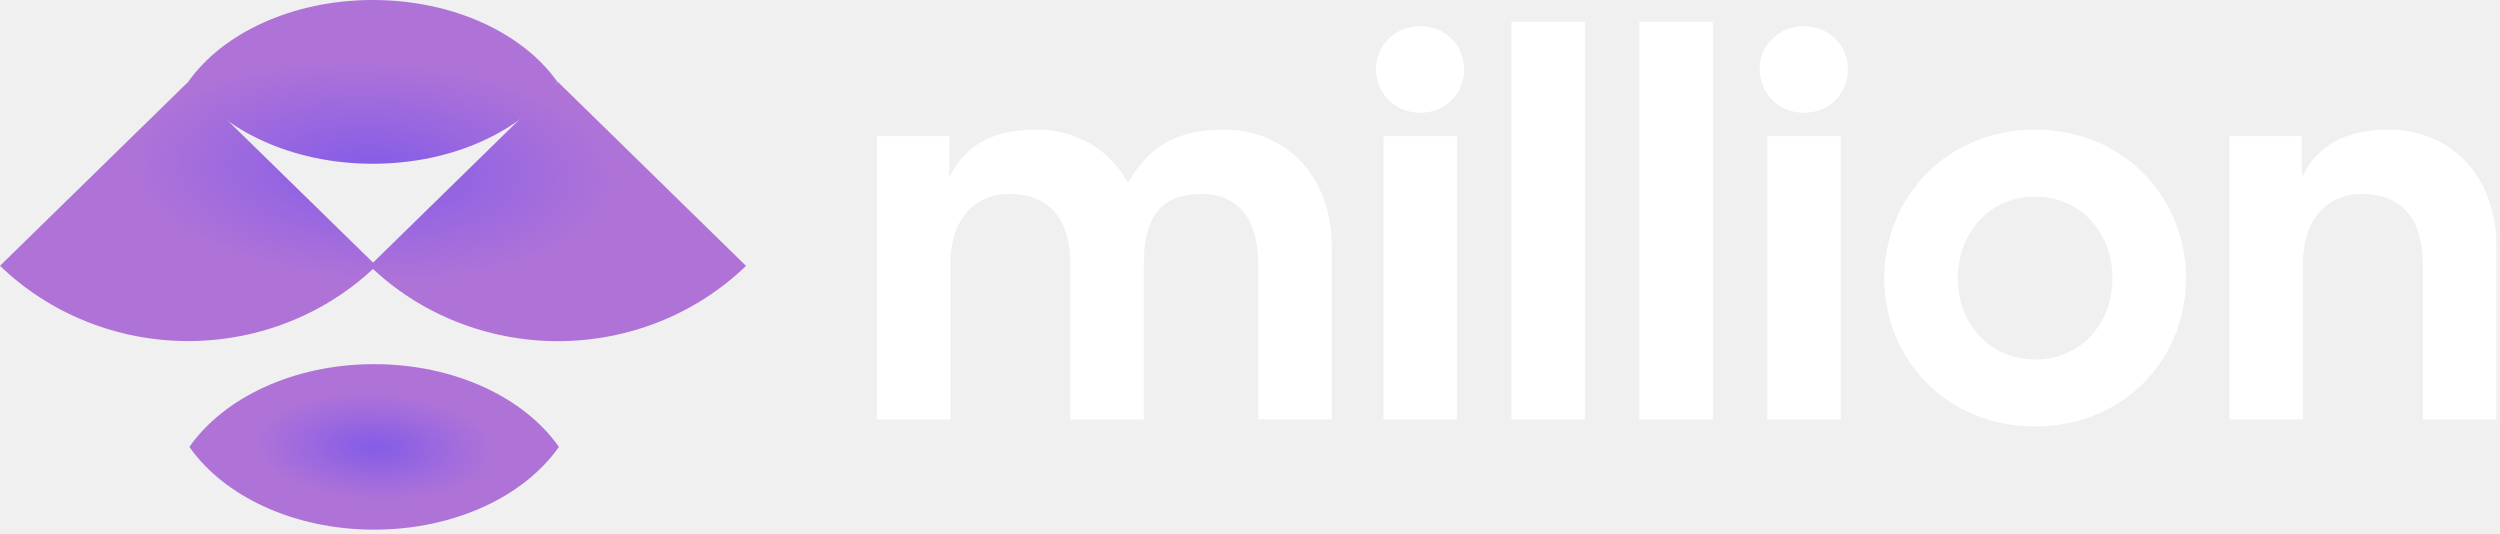
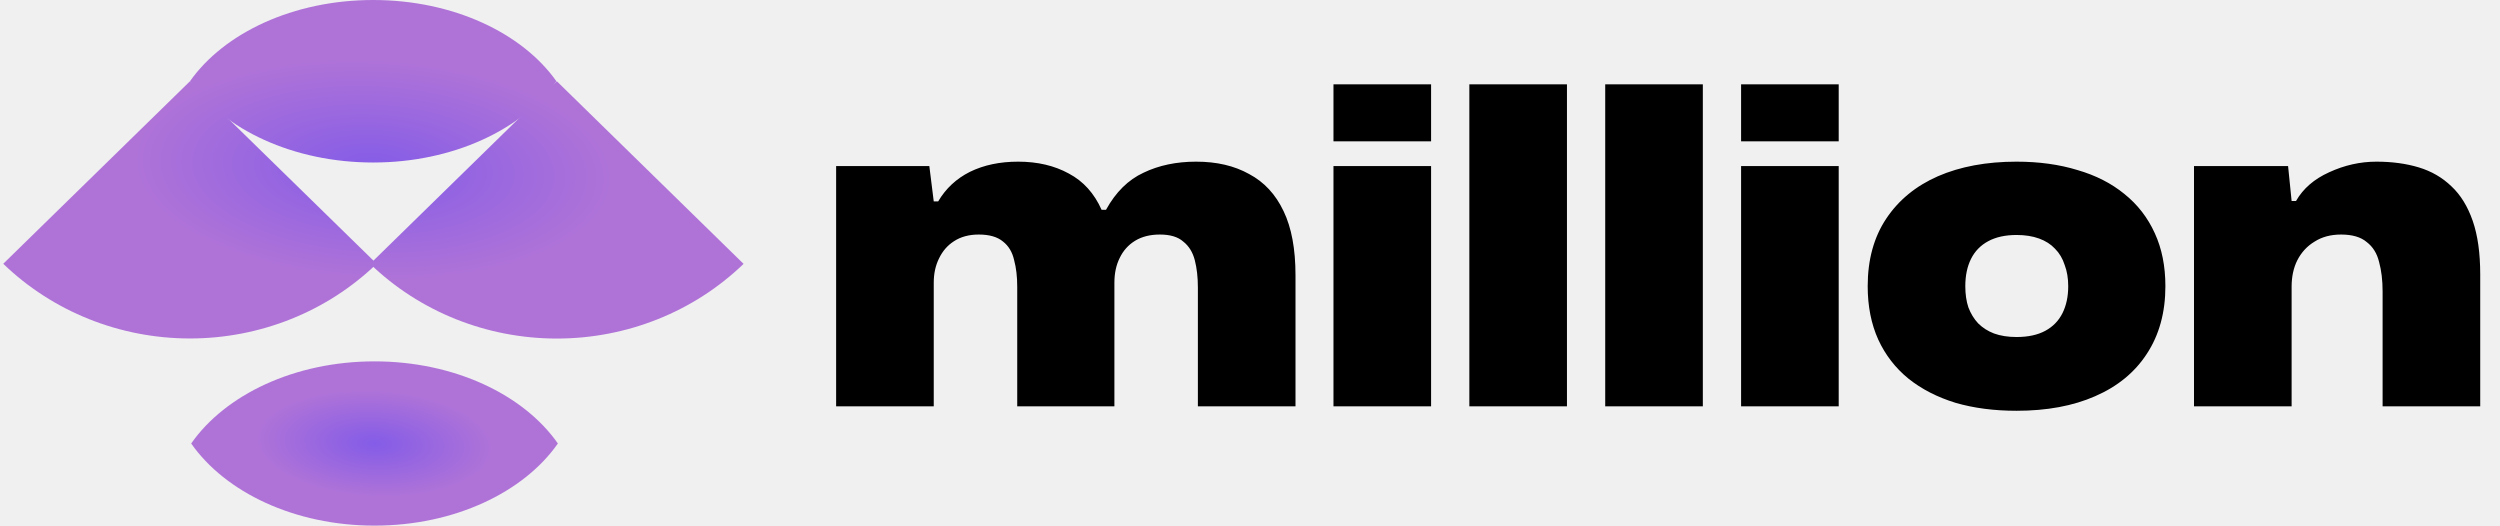
- <svg xmlns="http://www.w3.org/2000/svg" width="459" height="98" viewBox="0 0 459 98" fill="none">
-   <path d="M161 77H174.5V48.5C174.5 39.5 179.6 35.6 185.3 35.6C192 35.6 196.5 39.5 196.5 48.5V77H210V48.5C210 38.5 214.3 35.6 220.6 35.6C226.7 35.6 231 39.5 231 48.5V77H244.5V45.2C244.5 32.1 235.9 23.8 224.7 23.8C215.6 23.8 210.6 27.3 207.1 33.6C203.7 27.3 197.5 23.8 190.2 23.8C182.2 23.8 177 26.8 174.3 32.6V25H161V77Z" fill="white" />
-   <path d="M254.016 77H267.516V25H254.016V77ZM252.616 12.7C252.616 17.1 256.116 20.7 260.716 20.7C265.416 20.7 268.816 17.2 268.816 12.7C268.816 8.4 265.416 4.8 260.716 4.8C256.116 4.8 252.616 8.4 252.616 12.7Z" fill="white" />
-   <path d="M277.5 77H291V4H277.5V77Z" fill="white" />
-   <path d="M300.984 77H314.484V4H300.984V77Z" fill="white" />
-   <path d="M324.469 77H337.969V25H324.469V77ZM323.069 12.7C323.069 17.1 326.569 20.7 331.169 20.7C335.869 20.7 339.269 17.2 339.269 12.7C339.269 8.4 335.869 4.8 331.169 4.8C326.569 4.8 323.069 8.4 323.069 12.7Z" fill="white" />
-   <path d="M373.653 78.3C389.753 78.3 401.353 66.1 401.353 51.1C401.353 36.1 389.753 23.8 373.653 23.8C357.553 23.8 345.953 36.1 345.953 51.1C345.953 66.1 357.553 78.3 373.653 78.3ZM359.453 51.1C359.453 43 365.053 36.1 373.653 36.1C382.253 36.1 387.853 43 387.853 51.1C387.853 59.2 382.253 66 373.653 66C365.053 66 359.453 59.2 359.453 51.1Z" fill="white" />
-   <path d="M409.328 77H422.828V48.5C422.828 39.5 427.928 35.6 433.628 35.6C440.328 35.6 444.828 39.5 444.828 48.5V77H458.328V45.2C458.328 32.1 449.728 23.8 438.528 23.8C430.528 23.8 425.328 26.8 422.628 32.6V25H409.328V77Z" fill="white" />
-   <path fill-rule="evenodd" clip-rule="evenodd" d="M34.774 82.051C41.076 73.031 53.9 66.857 68.694 66.857C83.489 66.857 96.312 73.031 102.614 82.051C96.312 91.071 83.489 97.245 68.694 97.245C53.9 97.245 41.076 91.071 34.774 82.051Z" fill="url(#paint0_radial_1406_14)" />
-   <path d="M34.546 15.033C40.843 6.109 53.659 0 68.444 0C83.229 0 96.045 6.109 102.342 15.033C96.045 23.957 83.229 30.066 68.444 30.066C53.659 30.066 40.843 23.957 34.546 15.033Z" fill="url(#paint1_radial_1406_14)" />
-   <path d="M69.092 48.8C59.93 57.65 47.503 62.621 34.546 62.621C21.589 62.621 9.162 57.65 0 48.8L34.546 15.033L69.092 48.8Z" fill="url(#paint2_radial_1406_14)" />
-   <path d="M136.97 48.817C127.808 57.666 115.382 62.638 102.425 62.638C89.467 62.638 77.041 57.666 67.879 48.817L102.425 15.033L136.97 48.817Z" fill="url(#paint3_radial_1406_14)" />
+ <svg xmlns="http://www.w3.org/2000/svg" width="566" height="119" viewBox="0 0 566 119" fill="none">
+   <path fill-rule="evenodd" clip-rule="evenodd" d="M43.286 100.407C50.997 89.369 66.69 81.813 84.794 81.813C102.898 81.813 118.591 89.369 126.302 100.407C118.591 111.444 102.898 119 84.794 119C66.69 119 50.997 111.444 43.286 100.407Z" fill="url(#paint0_radial_1449_2)" />
+   <path d="M43.006 18.396C50.712 7.476 66.395 0 84.487 0C102.58 0 118.263 7.476 125.969 18.396C118.263 29.316 102.58 36.792 84.487 36.792C66.395 36.792 50.712 29.316 43.006 18.396Z" fill="url(#paint1_radial_1449_2)" />
+   <path d="M85.28 59.718C74.068 70.546 58.862 76.63 43.006 76.63C27.15 76.63 11.944 70.546 0.732 59.718L43.006 18.396L85.28 59.718Z" fill="url(#paint2_radial_1449_2)" />
+   <path d="M168.344 59.738C157.132 70.567 141.925 76.65 126.07 76.65C110.214 76.65 95.007 70.567 83.796 59.738L126.07 18.396L168.344 59.738Z" fill="url(#paint3_radial_1449_2)" />
+   <path d="M189.3 92V37.6H210.4L211.4 45.6H212.4C214.133 42.667 216.533 40.433 219.6 38.9C222.733 37.367 226.367 36.6 230.5 36.6C234.9 36.6 238.733 37.5 242 39.3C245.267 41.033 247.733 43.767 249.4 47.5H250.4C252.6 43.5 255.433 40.7 258.9 39.1C262.367 37.433 266.333 36.6 270.8 36.6C275.467 36.6 279.467 37.533 282.8 39.4C286.2 41.2 288.8 44 290.6 47.8C292.4 51.533 293.3 56.367 293.3 62.3V92H271.2V65.1C271.2 62.767 270.967 60.7 270.5 58.9C270.033 57.1 269.167 55.7 267.9 54.7C266.7 53.633 264.933 53.1 262.6 53.1C260.4 53.1 258.533 53.567 257 54.5C255.467 55.433 254.3 56.733 253.5 58.4C252.7 60 252.3 61.867 252.3 64V92H230.3V64.9C230.3 62.633 230.067 60.633 229.6 58.9C229.2 57.1 228.367 55.7 227.1 54.7C225.833 53.633 224 53.1 221.6 53.1C219.4 53.1 217.533 53.6 216 54.6C214.533 55.533 213.4 56.833 212.6 58.5C211.8 60.1 211.4 61.933 211.4 64V92H189.3ZM301.898 92V37.6H323.998V92H301.898ZM301.898 32V19.1H323.998V32H301.898ZM332.659 92V19.1H354.759V92H332.659ZM363.421 92V19.1H385.521V92H363.421ZM394.183 92V37.6H416.283V92H394.183ZM394.183 32V19.1H416.283V32H394.183ZM456.545 93C451.478 93 446.878 92.4 442.745 91.2C438.611 89.933 435.045 88.1 432.045 85.7C429.111 83.3 426.845 80.367 425.245 76.9C423.645 73.367 422.845 69.333 422.845 64.8C422.845 58.8 424.245 53.7 427.045 49.5C429.845 45.3 433.745 42.1 438.745 39.9C443.811 37.7 449.745 36.6 456.545 36.6C461.611 36.6 466.211 37.233 470.345 38.5C474.478 39.7 478.011 41.5 480.945 43.9C483.945 46.3 486.245 49.267 487.845 52.8C489.445 56.267 490.245 60.267 490.245 64.8C490.245 70.733 488.845 75.833 486.045 80.1C483.311 84.3 479.411 87.5 474.345 89.7C469.345 91.9 463.411 93 456.545 93ZM456.545 76.3C459.145 76.3 461.311 75.833 463.045 74.9C464.778 73.967 466.078 72.633 466.945 70.9C467.811 69.167 468.245 67.133 468.245 64.8C468.245 63 467.978 61.4 467.445 60C466.978 58.533 466.245 57.3 465.245 56.3C464.311 55.3 463.111 54.533 461.645 54C460.178 53.467 458.478 53.2 456.545 53.2C454.011 53.2 451.878 53.667 450.145 54.6C448.411 55.533 447.111 56.867 446.245 58.6C445.378 60.333 444.945 62.4 444.945 64.8C444.945 66.6 445.178 68.2 445.645 69.6C446.178 71 446.911 72.2 447.845 73.2C448.845 74.2 450.045 74.967 451.445 75.5C452.911 76.033 454.611 76.3 456.545 76.3ZM496.722 92V37.6H518.022L518.822 45.5H519.822C521.422 42.7 523.922 40.533 527.322 39C530.789 37.4 534.355 36.6 538.022 36.6C541.555 36.6 544.755 37.033 547.622 37.9C550.489 38.767 552.955 40.2 555.022 42.2C557.089 44.133 558.689 46.733 559.822 50C560.955 53.267 561.522 57.3 561.522 62.1V92H539.422V66C539.422 63.467 539.155 61.233 538.622 59.3C538.155 57.367 537.222 55.867 535.822 54.8C534.489 53.667 532.555 53.1 530.022 53.1C527.689 53.1 525.689 53.633 524.022 54.7C522.355 55.7 521.055 57.1 520.122 58.9C519.255 60.633 518.822 62.633 518.822 64.9V92H496.722Z" fill="black" />
  <defs>
-     <radialGradient id="paint0_radial_1406_14" cx="0" cy="0" r="1" gradientUnits="userSpaceOnUse" gradientTransform="translate(68.6942 82.051) rotate(92.849) scale(9.81738 21.8837)">
+     <radialGradient id="paint0_radial_1449_2" cx="0" cy="0" r="1" gradientUnits="userSpaceOnUse" gradientTransform="translate(84.794 100.406) rotate(92.849) scale(12.0136 26.7792)">
      <stop stop-color="#845CE7" />
      <stop offset="1" stop-color="#AF73D8" />
    </radialGradient>
-     <radialGradient id="paint1_radial_1406_14" cx="0" cy="0" r="1" gradientUnits="userSpaceOnUse" gradientTransform="translate(68.4852 31.3189) rotate(92.7908) scale(20.2348 44.1861)">
+     <radialGradient id="paint1_radial_1449_2" cx="0" cy="0" r="1" gradientUnits="userSpaceOnUse" gradientTransform="translate(84.5378 38.3252) rotate(92.7908) scale(24.7615 54.0709)">
      <stop stop-color="#845CE7" />
      <stop offset="1" stop-color="#AF73D8" />
    </radialGradient>
-     <radialGradient id="paint2_radial_1406_14" cx="0" cy="0" r="1" gradientUnits="userSpaceOnUse" gradientTransform="translate(68.4852 31.3189) rotate(92.7908) scale(20.2348 44.1861)">
+     <radialGradient id="paint2_radial_1449_2" cx="0" cy="0" r="1" gradientUnits="userSpaceOnUse" gradientTransform="translate(84.5378 38.3252) rotate(92.7908) scale(24.7615 54.0709)">
      <stop stop-color="#845CE7" />
      <stop offset="1" stop-color="#AF73D8" />
    </radialGradient>
-     <radialGradient id="paint3_radial_1406_14" cx="0" cy="0" r="1" gradientUnits="userSpaceOnUse" gradientTransform="translate(68.4852 31.3189) rotate(92.7908) scale(20.2348 44.1861)">
+     <radialGradient id="paint3_radial_1449_2" cx="0" cy="0" r="1" gradientUnits="userSpaceOnUse" gradientTransform="translate(84.5378 38.3252) rotate(92.7908) scale(24.7615 54.0709)">
      <stop stop-color="#845CE7" />
      <stop offset="1" stop-color="#AF73D8" />
    </radialGradient>
  </defs>
</svg>
